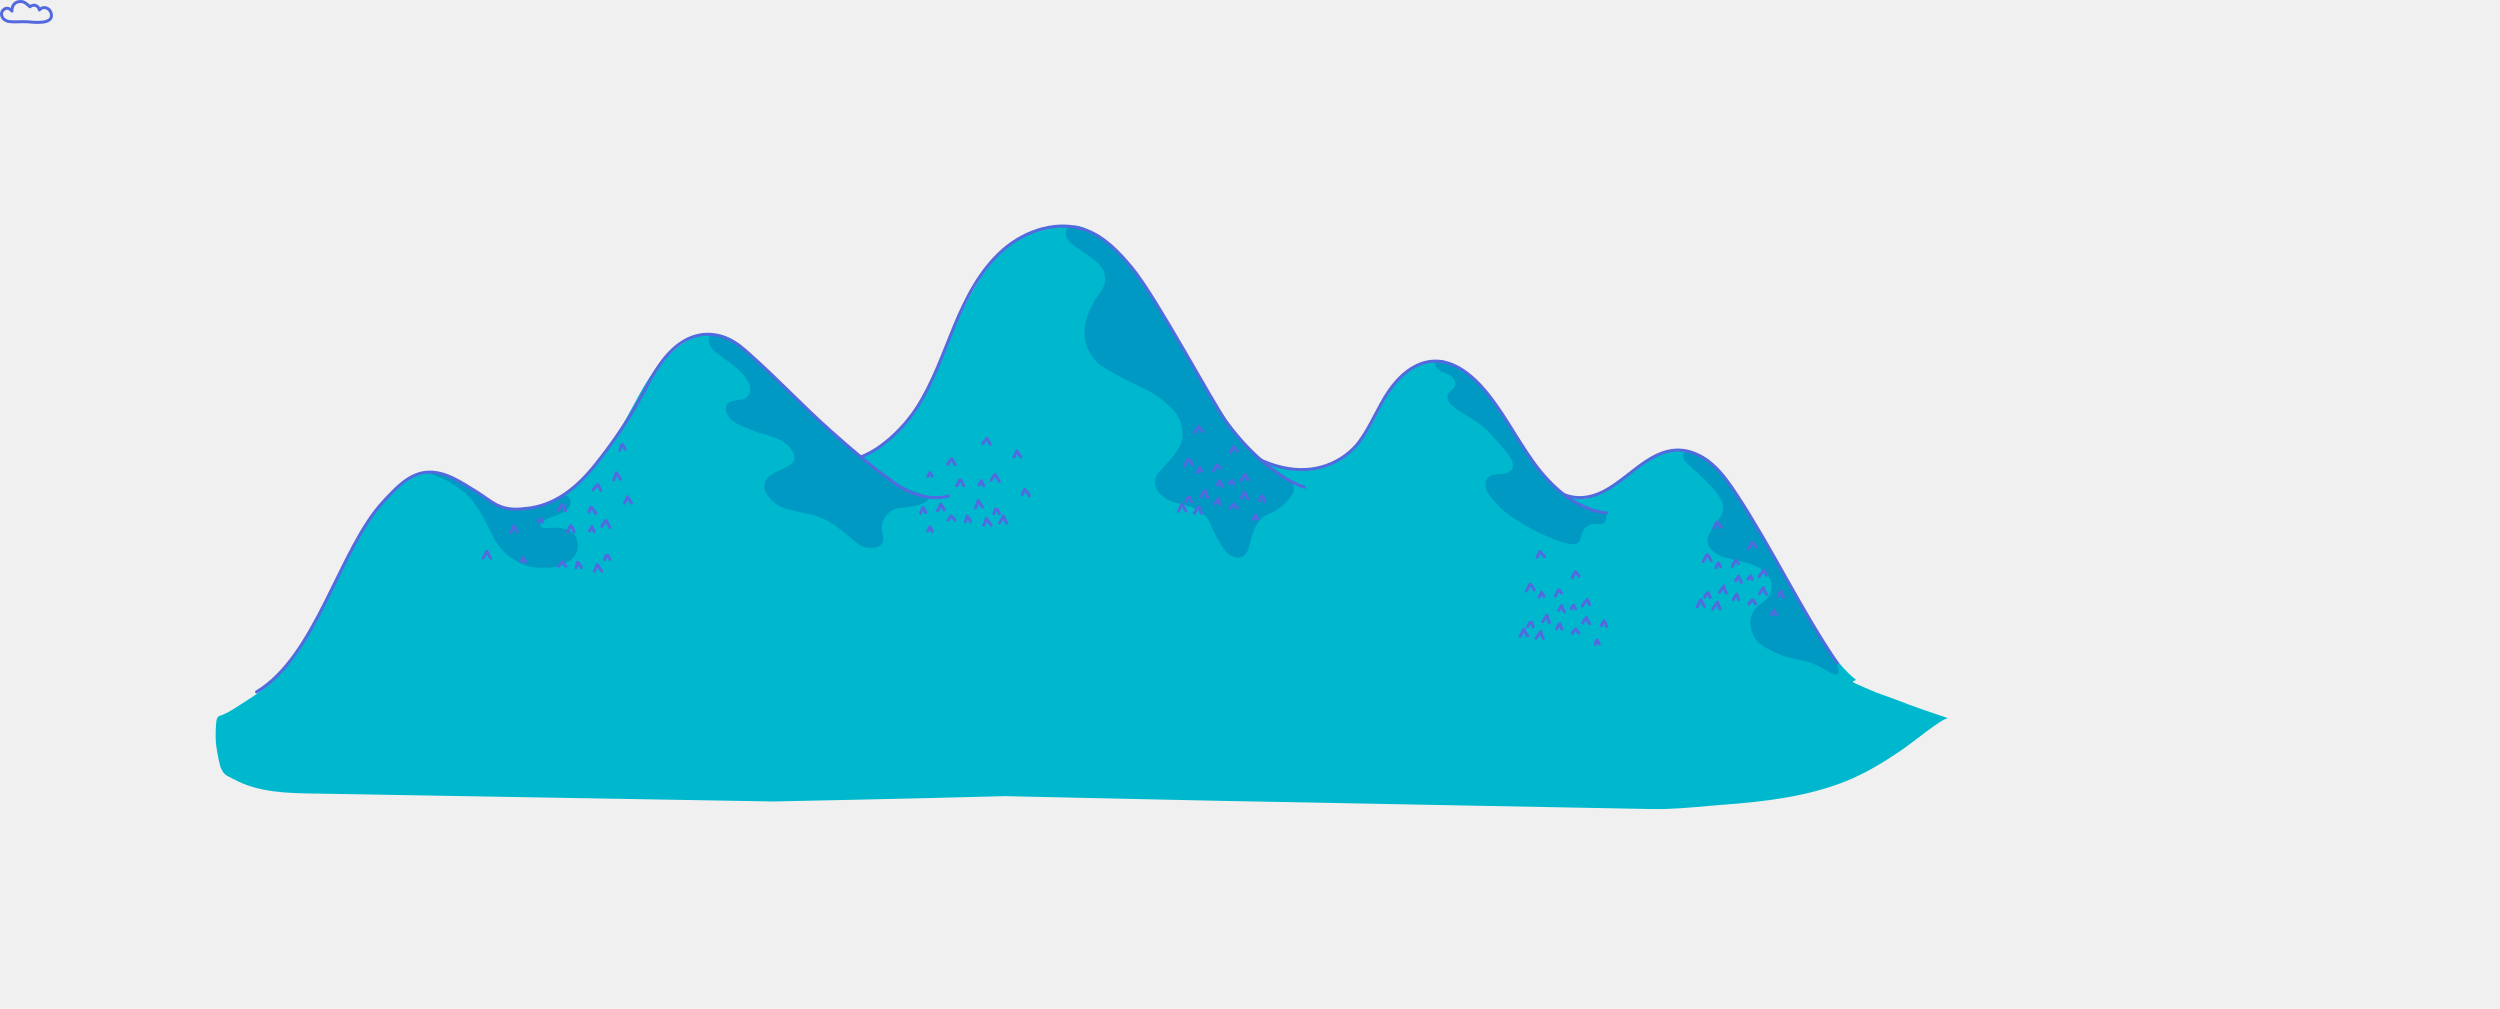
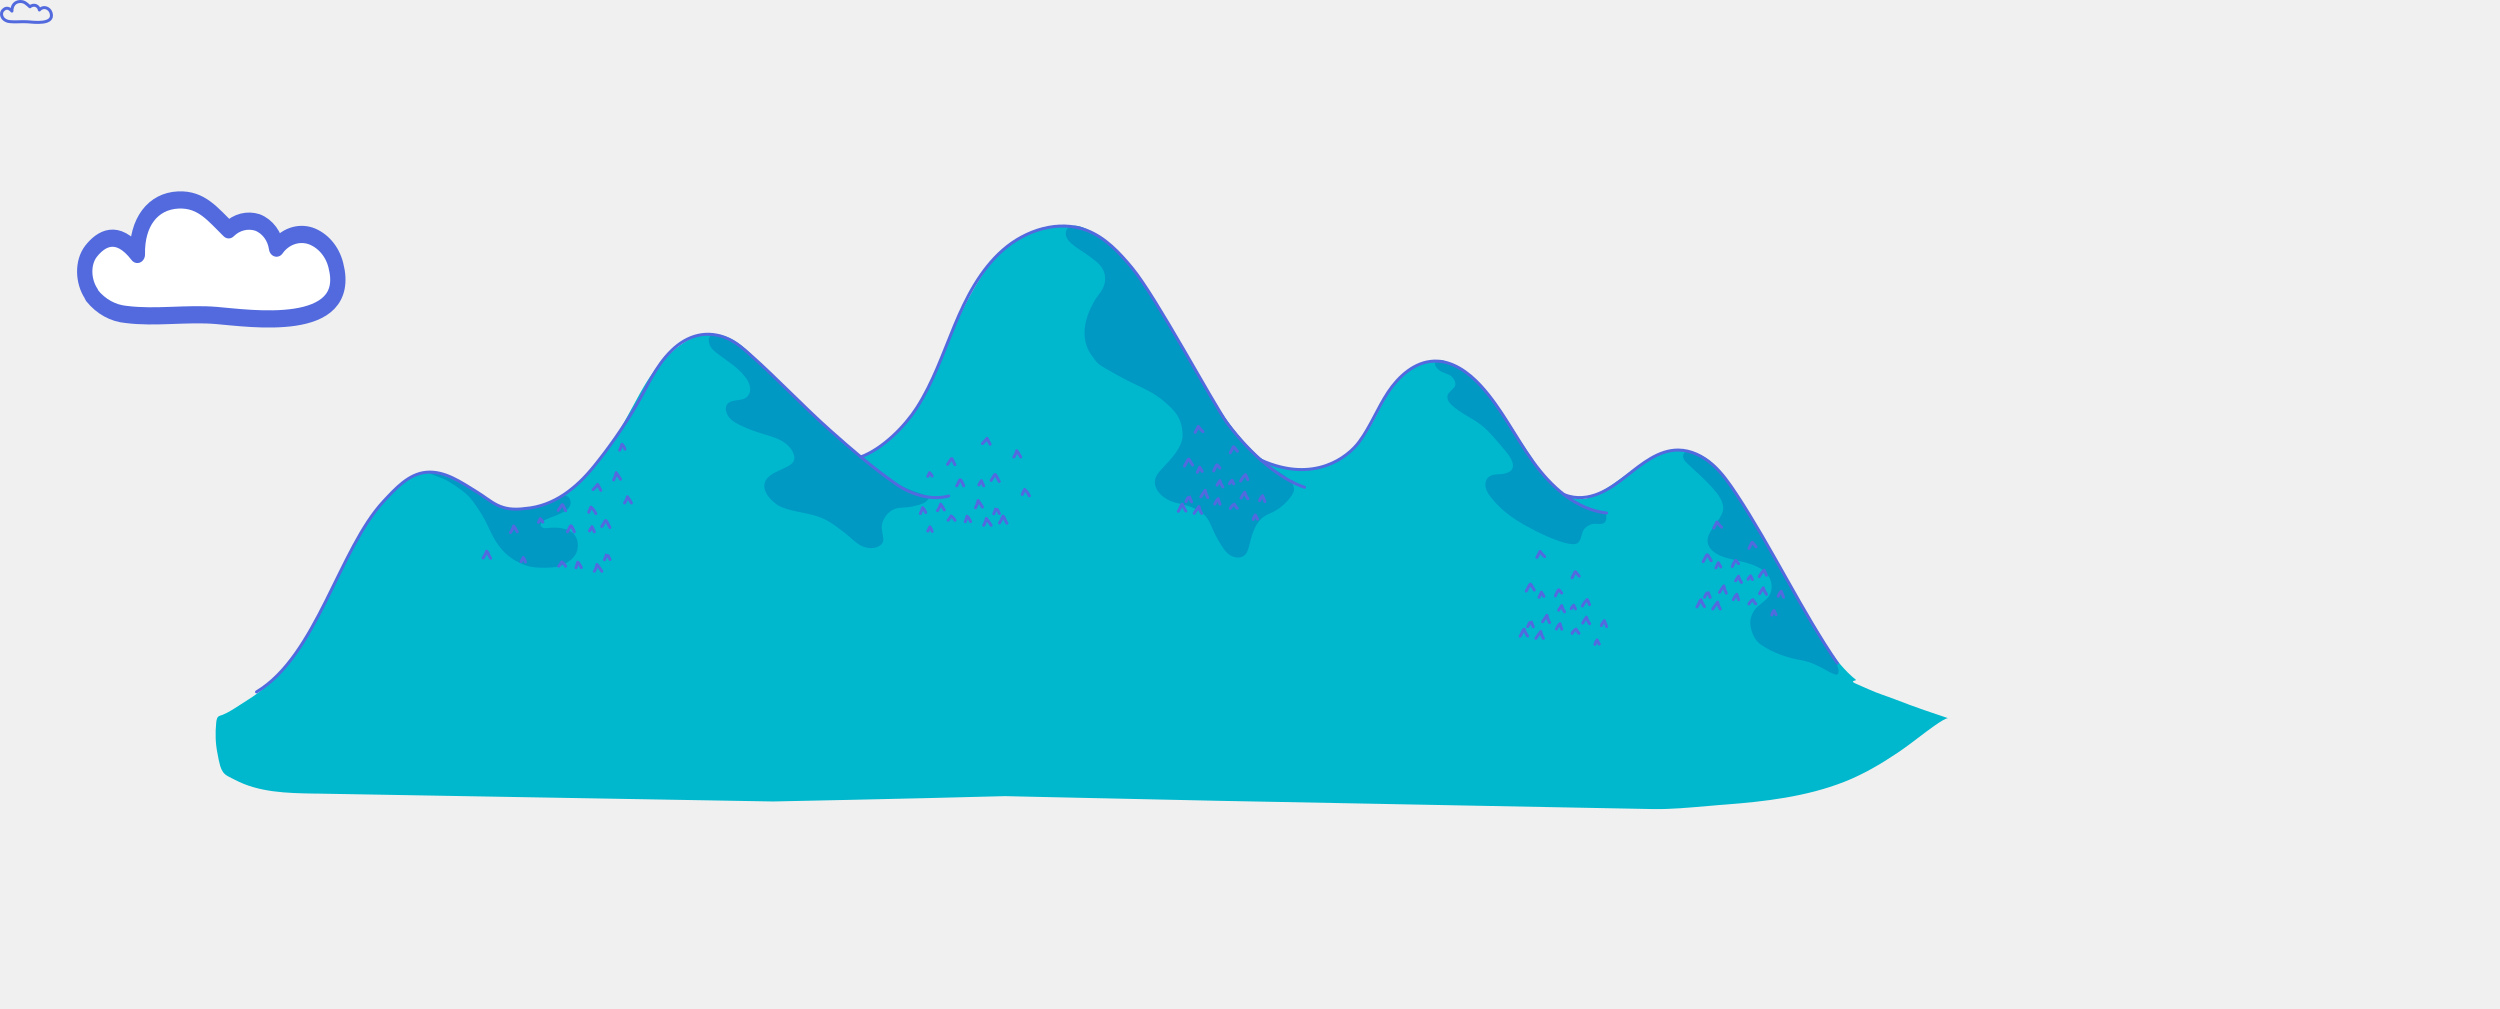
<svg xmlns="http://www.w3.org/2000/svg" xmlns:xlink="http://www.w3.org/1999/xlink" height="484" viewBox="0 0 1200 484" fill="none" version="1.1" id="svg2607">
  <defs id="defs139">
    <symbol id="cloud-1">
      <path d="M474.396 88.54c2.051.694 4.263.674 6.426.65l27.506-.296c3.254-.034 6.959-.27 9.016-2.797 3.52-4.317-1.126-10.812-5.471-12.34a9.124 9.124 0 0 0-7.274.568c-1.79-3.463-5.776-5.616-9.636-5.471a13.757 13.757 0 0 0-7.497 2.541 8.435 8.435 0 0 0-2.304 2.727c-.15.285-1.28 2.866-.907 3.055-3.913-1.965-10.184-1.324-13.035 2.304-2.667 3.42-.655 7.784 3.176 9.059z" stroke="#526ade" stroke-width="1.449" stroke-linecap="round" stroke-linejoin="round" id="path131" />
    </symbol>
    <symbol id="mounth" style="display:inline">
      <path d="m 1014.01,274.701 a 416.4,416.4 0 0 1 -13.72,-5.057 c -4.177,-1.625 -8.51,-2.91 -12.584,-4.778 l -3.66,-1.609 h -0.034 c -0.935,-0.412 -1.945,-0.864 -2.972,-1.32 -2.883,-1.285 0.815,-1.328 0.351,-1.701 -10.293,-8.158 -18.933,-23.552 -25.924,-35.044 -3.176,-5.219 -6.666,-11.337 -9.333,-16.86 -5.441,-11.301 -13.725,-23.212 -20.176,-33.94 -5.938,-9.875 -13.167,-22.491 -25.623,-23.97 -1.398,-0.165 -3.155,-0.616 -4.555,-0.489 -15.469,1.396 -24.154,13.528 -39.586,21.546 -4.425,2.3 -7.449,2.662 -12.077,0.805 -10.345,-4.031 -14.671,-13.555 -20.814,-22.344 -8.201,-11.722 -15.272,-26.268 -26.479,-35.435 a 33.235,33.235 0 0 0 -4.063,-2.852 c -5.523,-3.303 -12.036,-4.99 -18.234,-3.526 -8.453,1.994 -14.602,9.273 -18.943,16.797 -4.34,7.522 -7.599,15.797 -13.374,22.282 -0.316,0.354 -0.636,0.703 -0.969,1.042 -5.364,5.535 -13.374,10.417 -21.272,10.549 -7.843,0.13 -14.878,0.783 -21.957,-3.456 -6.342,-3.798 -11.176,-9.63 -15.638,-15.524 C 663.761,115.227 652.691,86.197 633.57,62.085 626.674,53.39 619.727,47.053 610.615,43.877 h -0.058 a 26.793,26.793 0 0 0 -8.244,-1.455 h -2.453 c -13.12,0.542 -21.678,5.925 -30.469,13.436 -1.292,1.104 -2.222,2.695 -3.331,4.19 -6.557,8.841 -13.012,20.9 -17.943,31.982 -2.212,4.957 -4.122,9.7 -5.606,13.915 v 0.034 a 110.71,110.71 0 0 1 -7.654,16.679 l -0.073,0.136 a 96.564,96.564 0 0 1 -11.429,16.389 l -0.116,0.127 a 57.63,57.63 0 0 1 -2.813,2.982 45.485,45.485 0 0 1 -3.783,3.318 c -2.761,2.183 -5.74,4.121 -8.898,5.679 -3.305,1.633 -5.112,1.689 -8.094,-0.734 a 205.032,205.032 0 0 1 -20.198,-18.806 c -3.041,-3.24 -6.31,-6.537 -9.65,-9.428 -3.362,-2.91 -6.245,-6.614 -9.574,-9.61 -9.869,-8.881 -17.071,-19.547 -30.305,-18.543 -0.864,0.066 -1.721,0.198 -2.566,0.394 -7.171,1.614 -14.063,7.459 -19.009,12.799 -0.067,0.068 -0.131,0.14 -0.194,0.208 -5.567,6.029 -9.519,13.335 -13.409,20.561 -3.321,6.175 -6.683,12.417 -10.479,18.319 a 89.817,89.817 0 0 1 -12.057,15.244 64.871,64.871 0 0 1 -2.695,2.546 c -11.019,9.812 -23.663,18.181 -37.605,13.355 -1.955,-0.692 -7.059,-4.137 -8.888,-5.114 -8.972,-4.71 -17.088,-11.913 -27.078,-11.805 -0.954,0.01 -1.906,0.09 -2.847,0.238 -6.145,0.97 -10.695,5.157 -14.886,9.848 -4.849,5.403 -11.438,12.694 -14.604,19.213 -0.068,0.135 -0.13,0.277 -0.199,0.413 -6.203,12.78 -14.018,26.968 -20.629,39.452 -8.301,15.575 -16.624,29.757 -34.124,40.533 -2.492,1.534 -4.884,3.231 -7.418,4.697 -1.249,0.723 -2.542,1.441 -3.891,1.963 -1.188,0.46 -2.103,0.401 -2.643,1.758 -0.248,0.621 -0.331,1.296 -0.397,1.962 -0.505,5.025 -0.391,9.978 0.627,14.923 a 58.686,58.686 0 0 0 1.315,5.976 c 0.303,1.041 0.77,2.028 1.382,2.924 a 7.354,7.354 0 0 0 2.274,1.906 c 1.067,0.625 2.245,1.13 3.23,1.654 11.639,6.195 25.217,6.466 38.083,6.688 h 1.053 l 50.647,0.878 44.058,0.762 92.542,1.6 32.045,0.552 36.076,-0.76 c 25.101,-0.53 50.207,-1.133 75.322,-1.804 l 13.863,0.316 c 29.672,0.672 59.34,1.317 89.003,1.938 l 25.896,0.485 101.441,1.94 80.602,1.529 c 1.416,0.028 2.831,0.028 4.256,0 h 0.033 c 0.887,0 1.773,-0.044 2.65,-0.073 8.407,-0.281 16.803,-1.219 25.242,-1.878 l 2.385,-0.179 c 19.247,-1.451 39.244,-3.806 57.412,-10.931 9.059,-3.552 17.492,-8.5 25.557,-13.908 3.88,-2.604 7.57,-5.429 11.26,-8.229 1.6,-1.212 11.55,-8.923 13.13,-8.4 a 653.274,653.274 0 0 1 -11.68,-3.96 z" fill="#00b8cd" id="path99" />
      <path d="m 325.264,174.012 c -6.867,-4.951 -15.52,-9.81 -23.599,-12.536 -1.455,-0.485 -2.273,-0.432 -4.363,-0.625 -3.473,-0.326 5.446,2.271 8.308,4.038 9.65,5.96 10.585,7.641 14.493,13.355 4.819,7.078 5.834,12.312 9.932,17.724 3.872,5.234 8.306,7.542 12.253,9.123 3.947,1.581 8.685,1.392 12.935,1.238 4.989,-0.214 11.504,-3.726 12.463,-8.629 0.549,-2.799 0.017,-5.926 -2.102,-7.827 -2.91,-2.614 -7.868,-3.002 -11.82,-2.541 a 7.105,7.105 0 0 1 -2.028,0.063 2.103,2.103 0 0 1 -1.605,-1.11 c -0.432,-1 0.984,-2.326 1.958,-2.782 1.86,-0.859 3.607,-1.512 5.343,-2.181 1.737,-0.669 4.185,-1.795 5.567,-3.036 3.074,-2.751 0.92,-8.73 -4.192,-5.82 -5.111,2.91 -10.362,4.975 -16.08,5.8 -3.176,0.461 -5.272,0.495 -8.565,-0.32 a 25.69,25.69 0 0 1 -8.898,-3.934 z m 198.217,-6.698 a 67.16,67.16 0 0 1 -13.546,-8.768 c -2.618,-2.178 -4.713,-4.851 -7.501,-6.718 a 66.019,66.019 0 0 1 -8.652,-7.159 c -4.238,-4.04 -11.426,-10.25 -16.841,-15.094 -7.086,-7.859 -9.444,-10.059 -14.424,-14.512 -5.455,-4.849 -10.543,-10.239 -16.488,-14.512 -2.066,-1.48 -16.919,-11.252 -15.149,-2.057 0.485,2.576 2.865,4.279 4.955,5.855 4.705,3.548 8.548,5.691 12.218,10.301 2.668,3.319 2.925,6.213 2.21,7.968 -1.843,4.467 -6.639,2.501 -9.838,4.513 -2.331,1.48 -1.849,5.034 0.51,7.675 2.001,2.259 8.019,4.652 10.598,5.651 7.022,2.721 15.656,3.443 19.318,10.025 a 6.987,6.987 0 0 1 0.97,3.371 c -0.044,4.807 -10.335,5.403 -13.498,10.253 -2.929,4.505 1.623,9.781 5.541,12.284 3.918,2.502 12.736,3.589 17.222,4.821 6.389,1.765 10.098,4.758 15.34,8.813 2.512,1.94 4.972,4.751 7.882,6.031 2.909,1.281 6.586,1.455 9.03,-0.596 2.993,-2.489 -0.912,-6.734 1.007,-11.406 1.846,-4.485 5.332,-6.301 8.532,-6.425 3.961,-0.123 7.498,-0.774 10.846,-2.122 0.877,-0.344 2.598,-1.763 2.555,-2.573 -0.063,-1.183 -4.432,-2.262 -5.553,-2.65 a 66.372,66.372 0 0 1 -7.244,-2.969 z m 449.326,89.961 c 0.465,-0.935 0.357,-2.308 -0.596,-4.3 -6.368,-13.325 -20.852,-34.025 -28.008,-46.946 -7.876,-14.177 -16.008,-29.203 -25.466,-42.406 -3.37,-4.695 -6.343,-6.305 -10.484,-9.909 -1.226,-1.056 -4.804,-2.623 -6.386,-2.943 -1.59,-0.321 -3.108,0.074 -3.431,1.665 -0.323,1.59 0.894,2.871 2.004,3.947 4.017,3.881 8.246,7.364 11.948,11.549 2.758,3.134 6.053,7.22 5.1,11.29 -1.168,4.971 -8.176,10.063 -7.298,15.093 0.538,3.123 3.305,5.089 6.179,6.378 3.494,1.572 8.454,2.179 12.131,3.26 3.678,1.082 7.53,2.476 10.063,5.347 2.526,2.871 3.165,7.173 1.202,10.458 -1.69,2.807 -5.599,4.59 -7.363,7.345 -1.226,1.906 -1.921,4.282 -1.714,6.533 0.331,3.68 2.139,7.742 5.185,9.788 5.975,4.005 12.59,6.318 19.702,7.465 8.739,1.632 16.056,8.739 17.232,6.386 z m -135.08,-88.738 c -5.6,-5.236 -9.691,-11.439 -14.346,-17.476 -5.757,-7.449 -10.32,-15.734 -15.796,-23.386 a 74.855,74.855 0 0 0 -9.043,-10.695 46.62,46.62 0 0 0 -5.481,-4.525 c -1.94,-1.363 -11.886,-8.548 -13.526,-4.667 -0.668,1.592 0.537,2.757 1.851,3.88 1.315,1.127 4.166,1.622 5.533,2.68 1.367,1.058 2.498,2.928 2.086,4.601 -0.359,1.456 -3.203,3.118 -3.62,4.573 -0.704,2.382 1.455,4.555 3.418,6.091 5.474,4.285 10.943,6.084 15.815,11.076 2.471,2.529 6.601,7.311 8.83,10.048 2.21,2.664 4.757,6.79 2.25,9.136 -1.158,1.083 -3.755,1.666 -5.335,1.653 -2.181,-0.04 -4.352,0.408 -5.497,1.506 -1.314,1.26 -1.616,3.313 -1.172,5.081 0.443,1.766 1.518,3.302 2.651,4.728 5.924,7.454 12.937,11.656 21.35,15.956 3.328,1.7 6.961,3.334 10.499,4.573 2.261,0.794 8.013,2.911 9.941,0.927 0.849,-0.875 1.214,-2.099 1.53,-3.276 0.315,-1.178 0.633,-2.405 1.422,-3.335 1.311,-1.543 3.488,-2.523 5.484,-2.343 2.689,0.288 4.583,-0.019 4.893,-2.02 0.206,-1.322 0.353,-2.317 -0.673,-3.175 -1.027,-0.859 -3.1,-0.536 -4.354,-1 -4.267,-1.576 -8.844,-4.04 -12.989,-5.912 -1.059,-0.479 -4.653,-3.7 -5.721,-4.699 z m -136.196,-9.875 c -2.313,-1.508 -4.898,-3.88 -6.839,-5.627 a 100.67,100.67 0 0 1 -12.676,-13.852 c -4.568,-5.97 -9.374,-12.722 -12.633,-19.541 l -8.796,-14.547 -12.614,-22.101 c -4.059,-6.18 -7.997,-12.465 -12.429,-18.392 -4.433,-5.927 -9.287,-11.563 -15.258,-15.865 -3.161,-2.279 -14.419,-10.06 -17.721,-4.642 -0.674,1.107 -0.607,2.55 -0.091,3.738 0.515,1.189 1.426,2.161 2.395,3.02 2.863,2.54 6.33,4.299 9.35,6.65 3.019,2.351 6.531,4.745 6.742,9.668 0.228,5.306 -3.008,7.51 -5.051,11.067 -2.603,4.53 -4.631,9.534 -4.809,14.757 -0.144,4.14 0.995,8.421 3.568,11.712 0.992,1.268 1.899,2.847 3.13,3.884 1.808,1.525 12.648,7.402 14.765,8.415 9.621,4.603 13.723,6.348 20.131,12.713 4.056,4.051 5.072,7.394 5.461,12.239 0.484,6.354 -5.755,12.542 -10.125,17.179 -1.392,1.479 -2.769,3.133 -3.099,5.136 -0.848,5.161 4.672,9.656 9.724,10.889 17.297,3.812 15.229,8.396 19.853,16.631 1.416,2.536 3.364,6.142 5.591,8.009 2.226,1.868 5.819,2.513 7.948,0.529 1.401,-1.309 1.786,-3.341 2.26,-5.204 1.633,-6.352 3.322,-12.031 9.302,-14.547 5.157,-2.065 8.592,-5.462 10.93,-8.838 2.337,-3.375 0.762,-5.892 -2.337,-8.584 -2.138,-1.804 -4.31,-2.949 -6.672,-4.496 z" fill="#0099c4" id="path101" />
      <path d="m 213.663,266.031 c 28.806,-17.238 39.693,-68.703 61.054,-91.572 5.762,-6.16 11.959,-13.052 20.367,-13.857 8.788,-0.844 16.706,4.753 24.248,9.385 7.541,4.632 11.061,9.7 23.427,7.998" stroke="#526ade" stroke-width="1.449" stroke-linecap="round" stroke-linejoin="round" id="path103" />
      <path d="m 342.725,177.985 c 13.875,-1.154 24.573,-9.953 32.933,-20.278 a 240.988,240.988 0 0 0 19.98,-28.684 c 5.557,-9.357 9.184,-18.95 17.191,-26.798 7.662,-7.508 17.313,-10.22 27.337,-5.621 4.005,1.843 7.366,4.811 10.669,7.76 12.676,11.272 25.474,24.853 38.15,36.129 10.509,9.341 20.217,17.781 31.744,25.832 7.537,5.263 17.338,7.867 25.155,5.655" stroke="#526ade" stroke-width="1.449" stroke-linecap="round" stroke-linejoin="round" id="path105" />
      <path d="m 503.699,153.249 c 10.735,-4.039 21.244,-14.851 26.862,-23.582 7.847,-12.193 12.546,-26.079 18.118,-39.46 5.573,-13.382 12.357,-26.74 23.249,-36.3 10.892,-9.56 26.754,-14.642 40.25,-9.418 8.831,3.394 15.577,10.617 21.628,17.892 11.741,14.114 38.743,64.881 45.819,74.692 11.738,15.622 25.6,26.944 37.098,30.722" stroke="#526ade" stroke-width="1.449" stroke-linecap="round" stroke-linejoin="round" id="path107" />
      <path d="m 695.814,154.781 c 25.501,11.409 41.682,-1.43 47.147,-8.832 5.466,-7.401 8.792,-16.175 13.88,-23.843 5.087,-7.668 12.817,-14.551 22.012,-14.86 8.675,-0.292 16.464,5.335 22.341,11.717 10.014,10.899 16.527,24.494 25.169,36.513 8.639,12.018 20.614,23.037 35.322,24.672" stroke="#526ade" stroke-width="1.449" stroke-linecap="round" stroke-linejoin="round" id="path109" />
      <path d="m 841.37,171.38 c 12.018,4.608 22.544,-3.216 29.947,-9.07 7.404,-5.854 15.379,-12.446 24.82,-12.378 6.079,0.044 11.859,2.974 16.422,6.995 4.564,4.02 8.066,9.084 11.42,14.157 16.704,25.25 32.158,57.576 48.447,81.109 M 383.33,202.474 c -0.349,-0.728 -1.406,-2.973 -1.425,-2.91 -0.282,0.8 -0.902,2.085 -1.247,3.021 m -1.255,5.533 a 35.347,35.347 0 0 0 -2.338,-3.272 10.279,10.279 0 0 1 -1.241,3.272 m -49.799,-6.241 c -0.902,-1.12 -0.893,-2.376 -1.912,-3.394 a 15.302,15.302 0 0 1 -1.687,3.283 m 65.933,-37.846 a 44.405,44.405 0 0 0 -2.066,-3.119 12.623,12.623 0 0 1 -1.227,3.468 m -15.522,42.051 c -0.267,-0.65 -1.13,-2.159 -1.712,-2.551 a 18.518,18.518 0 0 1 -0.854,2.624 m 26.614,-31.057 a 25.512,25.512 0 0 0 -1.916,-2.991 8.965,8.965 0 0 1 -1.362,2.991 m -39.237,9.162 a 5.24,5.24 0 0 0 -1.237,-1.619 10.629,10.629 0 0 1 -0.854,1.74 m 13.041,21.094 a 6.706,6.706 0 0 0 -1.848,-2.066 c -0.087,-0.058 -1.087,1.941 -1.455,2.023 m -19.901,-16.482 a 13.499,13.499 0 0 0 -1.766,-2.798 9.972,9.972 0 0 1 -1.508,3.134 m 40.983,-9.115 a 10.225,10.225 0 0 0 -2.309,-3.079 18.08,18.08 0 0 0 -1.082,2.426 m 17.391,-30.251 a 6.657,6.657 0 0 0 -1.455,-2.348 l -1.096,2.839 m -45.256,53.666 a 5.08,5.08 0 0 0 -1.051,-2.148 l -1.014,1.992 m 42.603,-16.427 -1.562,-2.909 c -0.117,-0.223 -0.349,-0.485 -0.572,-0.364 A 0.484,0.484 0 0 0 380.964,184 l -1.562,2.619 m -3.578,2.57 -1.139,-2.464 -1.194,2.013 m -7.288,0.45 a 14.269,14.269 0 0 0 -1.261,-2.599 c -0.087,-0.14 -0.205,-0.296 -0.37,-0.286 a 0.48,0.48 0 0 0 -0.3,0.213 c -0.345,0.436 -1.048,2.24 -1.397,2.672 m -0.849,-10.146 -1.323,-2.677 c -0.054,-0.102 -0.127,-0.223 -0.243,-0.218 -0.116,0.005 -0.155,0.077 -0.208,0.14 -0.548,0.67 -1.247,1.941 -1.79,2.585 m 20.451,-9.617 -1.508,-2.833 c -0.647,0.9 -1.381,1.734 -2.193,2.488 m 194.993,11.499 c -0.35,-0.732 -1.408,-2.972 -1.427,-2.909 -0.281,0.801 -0.902,2.085 -1.247,3.022 m -1.254,5.519 a 35.727,35.727 0 0 0 -2.338,-3.272 10.28,10.28 0 0 1 -1.242,3.272 m 11.18,-1.003 c -0.902,-1.126 -0.893,-2.382 -1.911,-3.396 a 15.326,15.326 0 0 1 -1.689,3.279 m -8.191,-7.644 a 42.981,42.981 0 0 0 -2.07,-3.119 12.418,12.418 0 0 1 -1.223,3.468 m -2.375,6.616 c -0.266,-0.65 -1.129,-2.158 -1.712,-2.556 a 17.686,17.686 0 0 1 -0.853,2.629 m 26.617,-31.066 a 25.607,25.607 0 0 0 -1.939,-2.991 8.9,8.9 0 0 1 -1.363,2.991 m -39.212,9.172 a 5.284,5.284 0 0 0 -1.241,-1.62 10.639,10.639 0 0 1 -0.854,1.741 m 13.05,21.093 a 6.59,6.59 0 0 0 -1.848,-2.066 c -0.082,-0.063 -1.086,1.941 -1.455,2.023 m -1.833,-4.899 a 13.383,13.383 0 0 0 -1.77,-2.802 9.96,9.96 0 0 1 -1.503,3.132 m 44.115,-7.125 a 10.034,10.034 0 0 0 -2.309,-3.074 18.508,18.508 0 0 0 -1.081,2.425 m -46.356,8.676 a 6.77,6.77 0 0 0 -1.454,-2.352 l -1.097,2.837 m 5.621,8.551 a 5.097,5.097 0 0 0 -1.052,-2.149 l -1.013,1.994 M 570.137,165 l -1.562,-2.934 c -0.117,-0.223 -0.35,-0.484 -0.573,-0.363 a 0.482,0.482 0 0 0 -0.164,0.189 l -1.562,2.624 m -3.577,2.595 -1.14,-2.468 -1.194,2.013 m -7.269,0.455 a 14.337,14.337 0 0 0 -1.267,-2.6 c -0.082,-0.141 -0.204,-0.296 -0.369,-0.286 a 0.485,0.485 0 0 0 -0.301,0.213 c -0.343,0.437 -1.047,2.241 -1.396,2.673 m -0.857,-10.147 -1.324,-2.677 c -0.049,-0.102 -0.126,-0.223 -0.243,-0.218 -0.116,0.005 -0.15,0.073 -0.209,0.14 -0.542,0.67 -1.245,1.916 -1.788,2.585 m 20.444,-9.637 -1.508,-2.832 a 16.877,16.877 0 0 1 -2.192,2.487 m 97.703,27.87 c 0.349,-0.733 1.406,-2.973 1.426,-2.909 0.282,0.8 0.903,2.085 1.247,3.021 m 1.255,5.535 a 35.705,35.705 0 0 1 2.337,-3.275 10.25,10.25 0 0 0 1.242,3.275 m -11.178,-1.006 c 0.901,-1.124 0.897,-2.38 1.94,-3.393 0.423,1.157 0.99,2.259 1.684,3.278 m 7.19,-6.844 a 46.503,46.503 0 0 1 2.09,-3.104 c 0.228,1.21 0.63,2.38 1.198,3.472 m 3.356,3.125 c 0.266,-0.655 1.129,-2.158 1.711,-2.556 0.219,0.897 0.503,1.775 0.855,2.629 m -1.442,-9.133 c 0.403,-0.769 0.879,-1.496 1.421,-2.173 a 9.037,9.037 0 0 0 1.363,2.993 m 3.156,-1.553 a 5.399,5.399 0 0 1 1.242,-1.62 c 0.231,0.607 0.516,1.192 0.853,1.747 m -1.652,11.731 a 6.633,6.633 0 0 1 1.847,-2.066 c 0.087,-0.063 1.086,1.941 1.454,2.023 m 1.835,-4.898 a 13.588,13.588 0 0 1 1.769,-2.803 9.932,9.932 0 0 0 1.509,3.132 m -3.448,-8.503 a 10.219,10.219 0 0 1 2.307,-3.075 c 0.422,0.781 0.784,1.591 1.087,2.425 m 5.684,10.041 a 6.72,6.72 0 0 1 1.455,-2.352 l 1.096,2.837 m -5.621,8.565 a 5.036,5.036 0 0 1 1.049,-2.148 l 1.012,1.993 m -35.028,-25.479 1.557,-2.909 c 0.121,-0.223 0.349,-0.485 0.572,-0.364 a 0.447,0.447 0 0 1 0.169,0.189 l 1.563,2.624 m 2.284,3.462 1.139,-2.468 1.191,2.018 m 5.546,-0.208 c 0.333,-0.908 0.756,-1.781 1.264,-2.605 0.082,-0.141 0.204,-0.295 0.369,-0.286 a 0.499,0.499 0 0 1 0.301,0.218 l 1.037,1.3 m 5.005,-7.334 1.325,-2.676 c 0.052,-0.102 0.125,-0.224 0.242,-0.219 a 0.296,0.296 0 0 1 0.209,0.141 l 1.638,2.007 m -20.294,-9.06 1.508,-2.832 a 17.008,17.008 0 0 0 2.192,2.488 m 155.92,93.56 c 0.349,-0.728 1.405,-2.969 1.425,-2.911 0.281,0.8 0.902,2.086 1.247,3.023 m 1.257,5.538 a 33.548,33.548 0 0 1 2.335,-3.275 10.393,10.393 0 0 0 1.242,3.275 m -11.178,-1.009 c 0.903,-1.12 0.897,-2.382 1.911,-3.395 0.428,1.158 0.996,2.26 1.688,3.283 m 7.216,-6.848 c 0.654,-1.062 1.35,-2.1 2.087,-3.105 a 12.86,12.86 0 0 0 1.201,3.474 m 3.354,3.123 c 0.273,-0.65 1.133,-2.158 1.713,-2.551 0.215,0.895 0.506,1.772 0.854,2.624 m -1.449,-9.133 c 0.405,-0.768 0.877,-1.495 1.423,-2.173 a 8.907,8.907 0 0 0 1.358,2.993 m 3.173,-1.547 a 5.214,5.214 0 0 1 1.233,-1.625 c 0.233,0.607 0.522,1.191 0.854,1.745 m -1.649,11.734 a 6.683,6.683 0 0 1 1.847,-2.067 c 0.083,-0.058 1.085,1.941 1.458,2.023 m 1.831,-4.9 a 13.349,13.349 0 0 1 1.772,-2.798 9.847,9.847 0 0 0 1.507,3.129 m -3.453,-8.498 a 10.228,10.228 0 0 1 2.31,-3.079 c 0.423,0.78 0.787,1.591 1.085,2.425 m 5.689,10.039 a 6.762,6.762 0 0 1 1.449,-2.352 l 1.101,2.837 m -5.623,8.567 c 0.174,-0.79 0.53,-1.528 1.044,-2.15 l 1.018,1.999 m -35.028,-25.474 1.556,-2.91 c 0.12,-0.222 0.349,-0.484 0.571,-0.363 a 0.432,0.432 0 0 1 0.17,0.194 l 1.557,2.618 m 2.28,3.459 1.144,-2.468 1.191,2.011 m 5.55,-0.208 c 0.331,-0.907 0.754,-1.78 1.259,-2.605 0.091,-0.141 0.215,-0.295 0.372,-0.281 a 0.415,0.415 0 0 1 0.174,0.075 c 0.058,0.036 0.1,0.084 0.133,0.138 l 1.035,1.3 m 5.001,-7.333 1.325,-2.676 c 0.058,-0.102 0.124,-0.219 0.249,-0.219 a 0.287,0.287 0 0 1 0.116,0.05 0.398,0.398 0 0 1 0.091,0.096 l 1.631,2.003 m -20.289,-9.061 1.507,-2.832 a 16.64,16.64 0 0 0 2.195,2.488 m 76.786,19.478 c 0.349,-0.732 1.407,-2.973 1.424,-2.91 0.274,0.805 0.903,2.085 1.243,3.026 m 1.258,5.529 a 33.76,33.76 0 0 1 2.336,-3.272 10.32,10.32 0 0 0 1.242,3.272 m -11.18,-1.008 c 0.903,-1.121 0.894,-2.377 1.913,-3.396 0.431,1.158 0.994,2.26 1.681,3.284" stroke="#526ade" stroke-width="1.449" stroke-linecap="round" stroke-linejoin="round" id="path111" />
      <path d="m 915.872,218.242 a 38.354,38.354 0 0 1 2.094,-3.105 12.622,12.622 0 0 0 1.193,3.478 m 3.363,3.109 c 0.256,-0.65 1.126,-2.154 1.706,-2.551 0.215,0.895 0.497,1.772 0.853,2.623 m -1.441,-9.133 c 0.397,-0.77 0.869,-1.501 1.407,-2.182 a 8.9,8.9 0 0 0 1.367,2.993 m 3.172,-1.538 a 5.341,5.341 0 0 1 1.234,-1.62 c 0.232,0.605 0.522,1.187 0.853,1.741 m -1.656,11.738 a 6.787,6.787 0 0 1 1.855,-2.067 c 0.082,-0.063 1.085,1.942 1.457,2.019 m 1.83,-4.9 a 13.789,13.789 0 0 1 1.764,-2.798 10.055,10.055 0 0 0 1.508,3.129 m -3.437,-8.498 a 10.18,10.18 0 0 1 2.301,-3.074 c 0.423,0.781 0.779,1.592 1.086,2.425 m 5.681,10.034 a 6.609,6.609 0 0 1 1.458,-2.347 l 1.093,2.837 m -5.616,8.565 a 5.05,5.05 0 0 1 1.053,-2.153 l 1.001,1.999 m -35.022,-25.475 1.557,-2.909 c 0.117,-0.223 0.356,-0.484 0.571,-0.363 0.075,0.05 0.133,0.116 0.167,0.193 l 1.564,2.619 m 2.278,3.458 1.134,-2.467 1.193,2.011 m 5.557,-0.209 c 0.331,-0.906 0.752,-1.777 1.266,-2.599 0.083,-0.141 0.207,-0.296 0.365,-0.286 a 0.472,0.472 0 0 1 0.297,0.213 l 1.045,1.3 m 5.001,-7.328 1.326,-2.677 c 0.049,-0.107 0.132,-0.223 0.24,-0.223 a 0.358,0.358 0 0 1 0.123,0.051 0.252,0.252 0 0 1 0.084,0.094 l 1.639,2.009 m -20.289,-9.066 1.507,-2.833 a 16.952,16.952 0 0 0 2.187,2.488" stroke="#526ade" stroke-width="1.449" stroke-linecap="round" stroke-linejoin="round" id="path113" />
    </symbol>
    <symbol id="cloud-2" style="display:inline">
      <path d="m 711.692,110.272 a 4.873,4.873 0 0 0 3.261,1.601 c 2.77,0.315 5.69,-0.126 8.508,0.082 3.08,0.223 13.016,1.581 11.318,-4.243 a 3.623,3.623 0 0 0 -2.402,-2.47 3.035,3.035 0 0 0 -3.209,1.039 2.724,2.724 0 0 0 -1.803,-2.163 2.905,2.905 0 0 0 -2.727,0.62 c -1.498,-1.3 -2.56,-2.6 -4.766,-2.517 -2.449,0.097 -3.943,1.91 -3.881,4.592 -1.939,-2.26 -3.5,-1.26 -4.364,-0.295 -0.863,0.965 -0.79,2.56 0,3.608 z" fill="#ffffff" id="path87" />
      <g id="use348">
        <path d="m 711.692,110.272 a 4.873,4.873 0 0 0 3.261,1.601 c 2.77,0.315 5.69,-0.126 8.508,0.082 3.08,0.223 13.016,1.581 11.318,-4.243 a 3.623,3.623 0 0 0 -2.402,-2.47 3.035,3.035 0 0 0 -3.209,1.039 2.724,2.724 0 0 0 -1.803,-2.163 2.905,2.905 0 0 0 -2.727,0.62 c -1.498,-1.3 -2.56,-2.6 -4.766,-2.517 -2.449,0.097 -3.943,1.91 -3.881,4.592 -1.939,-2.26 -3.5,-1.26 -4.364,-0.295 -0.863,0.965 -0.79,2.56 0,3.608 z" stroke="#526ade" stroke-width="1.449" stroke-linecap="round" stroke-linejoin="round" id="path2288" />
      </g>
    </symbol>
  </defs>
  <use xlink:href="#mounth" id="use2784" x="0" y="0" width="100%" height="100%" transform="translate(-90.52429,66.09417)" />
  <g id="g4633" />
  <path d="m 1.424,8.779 a 4.873,4.873 0 0 0 3.261,1.601 c 2.77,0.315 5.69,-0.126 8.508,0.082 3.08,0.223 13.016,1.581 11.318,-4.243 a 3.623,3.623 0 0 0 -2.402,-2.47 3.035,3.035 0 0 0 -3.209,1.039 2.724,2.724 0 0 0 -1.803,-2.163 2.905,2.905 0 0 0 -2.727,0.62 c -1.498,-1.3 -2.56,-2.6 -4.766,-2.517 -2.449,0.097 -3.943,1.91 -3.881,4.592 -1.939,-2.26 -3.5,-1.26 -4.364,-0.295 -0.863,0.965 -0.79,2.56 0,3.608 z" stroke="#526ade" stroke-width="1.449" stroke-linecap="round" stroke-linejoin="round" id="path7137" />
+   <use xlink:href="#cloud-2" id="use1330" x="0" y="0" width="100%" height="100%" transform="matrix(5.069701,0,0,5.694556,-3563.924,-486.1172)" />
</svg>
